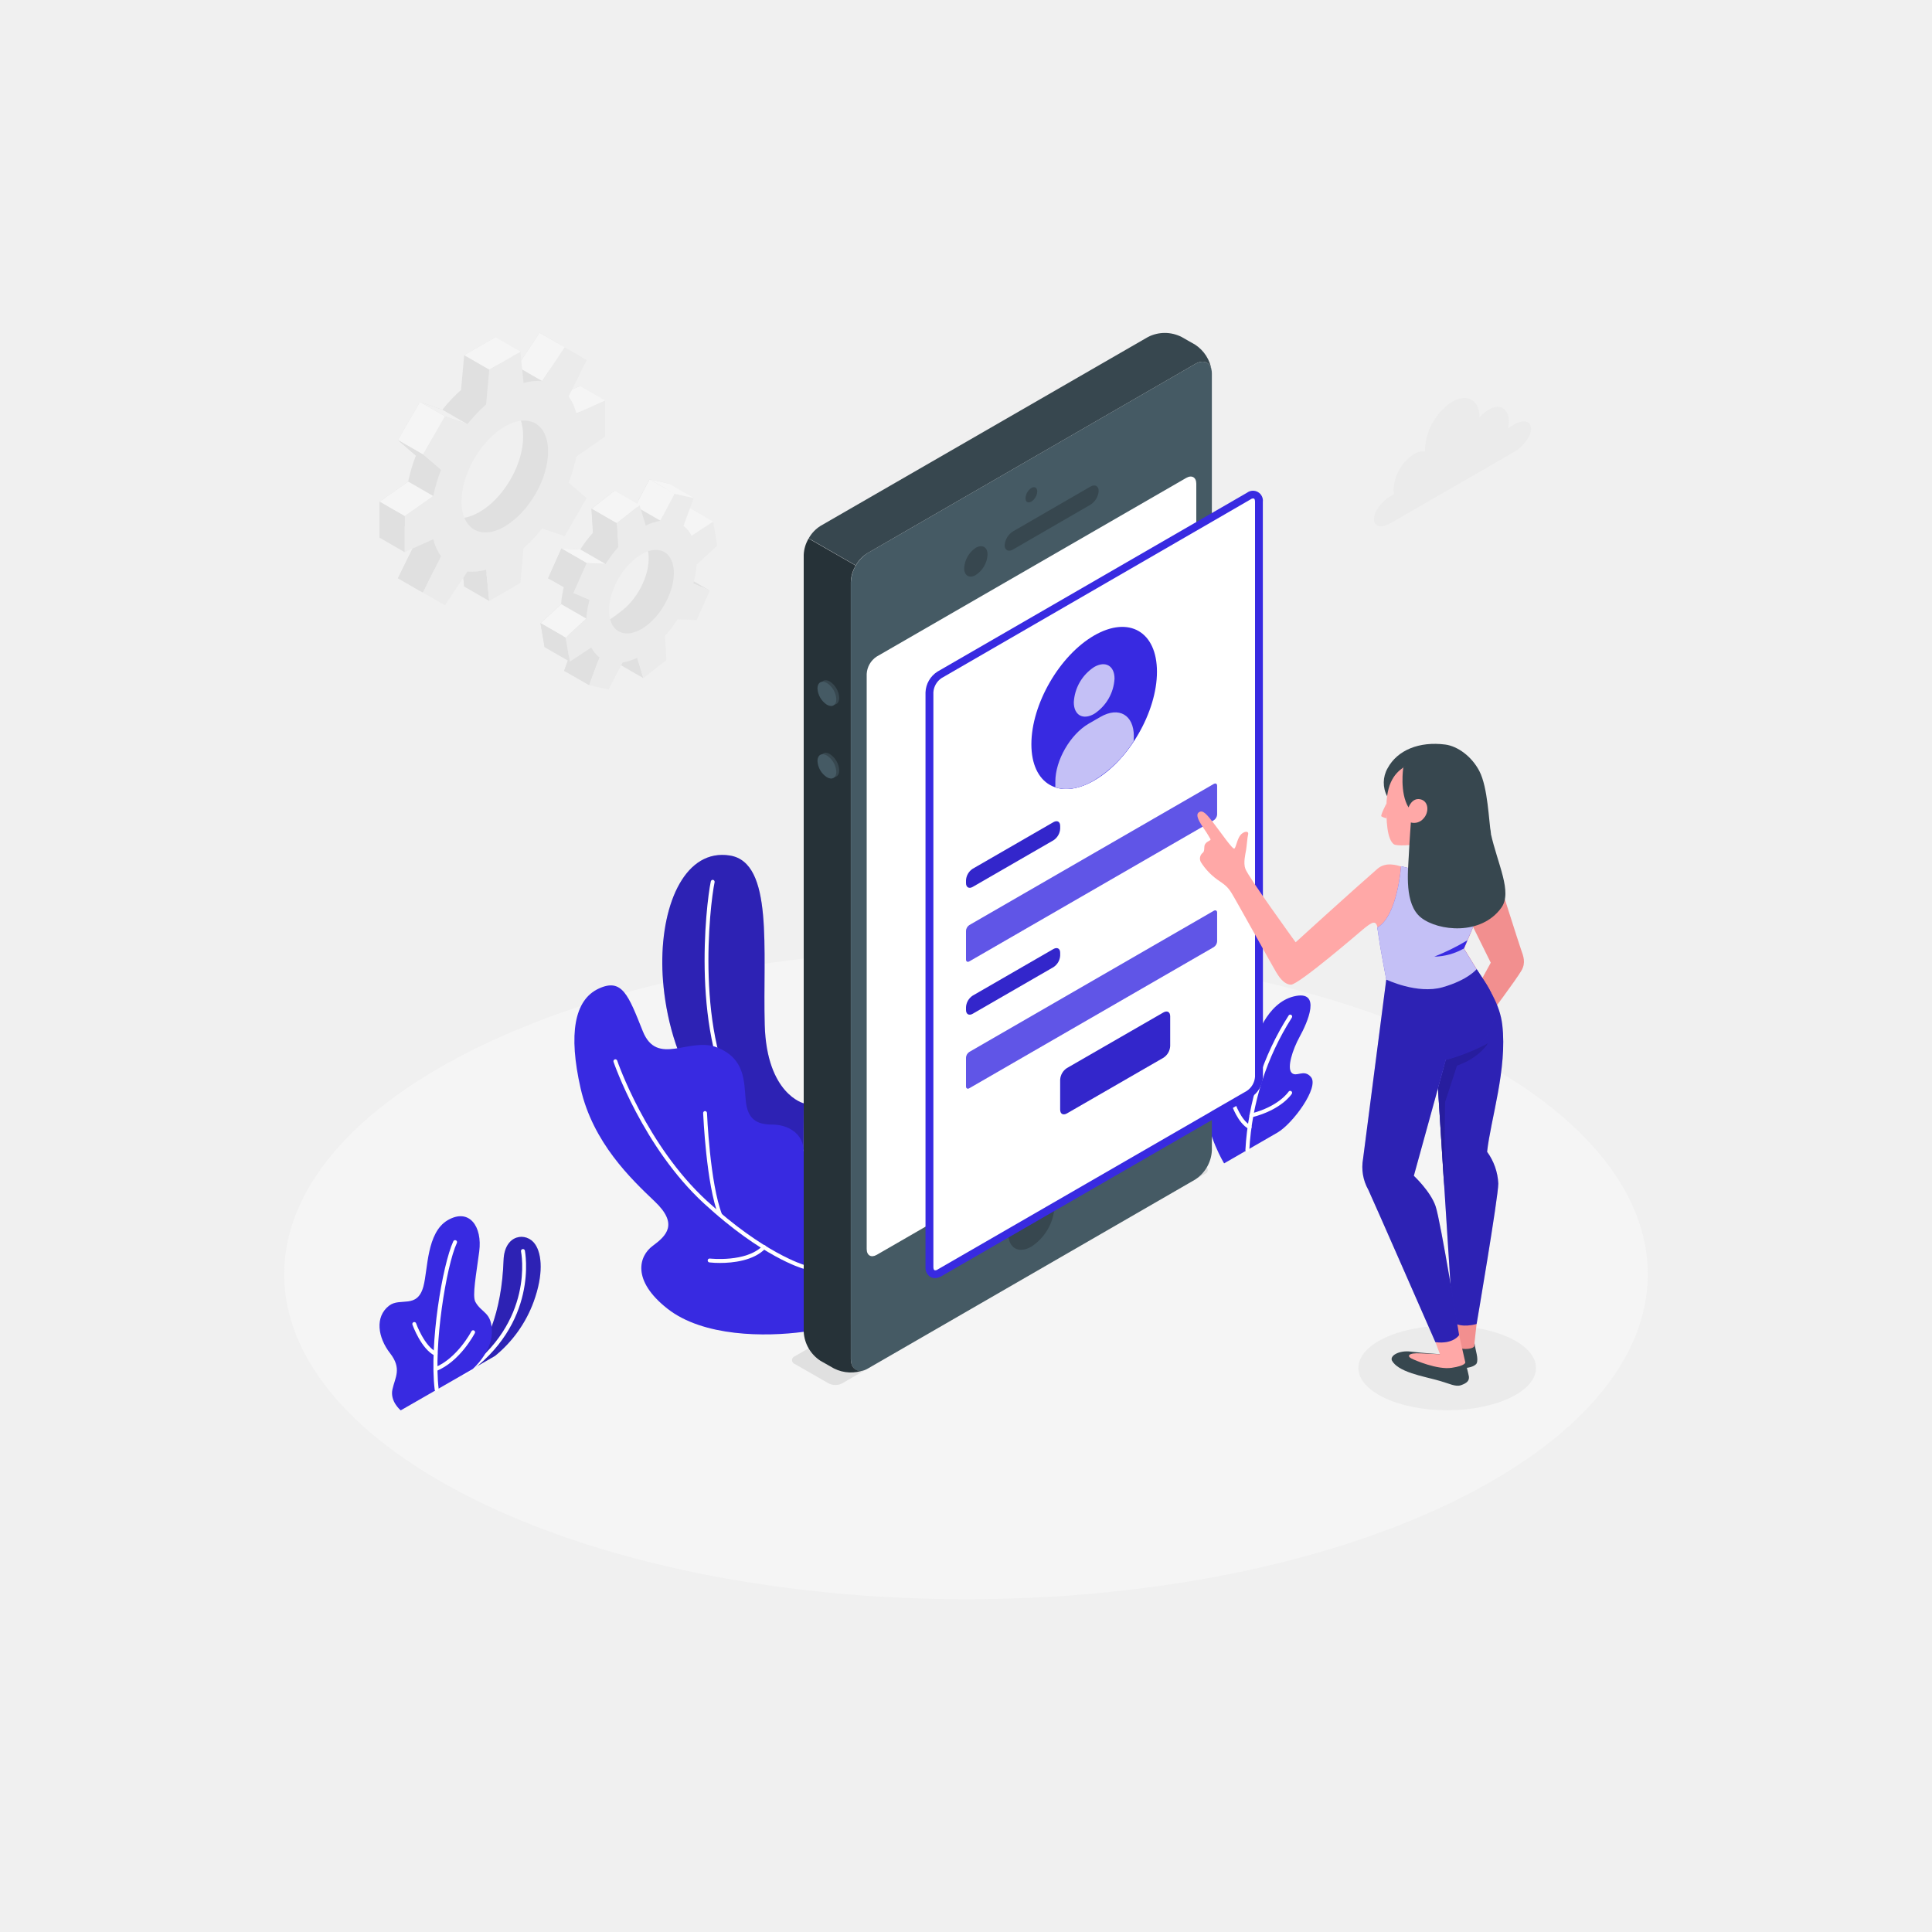
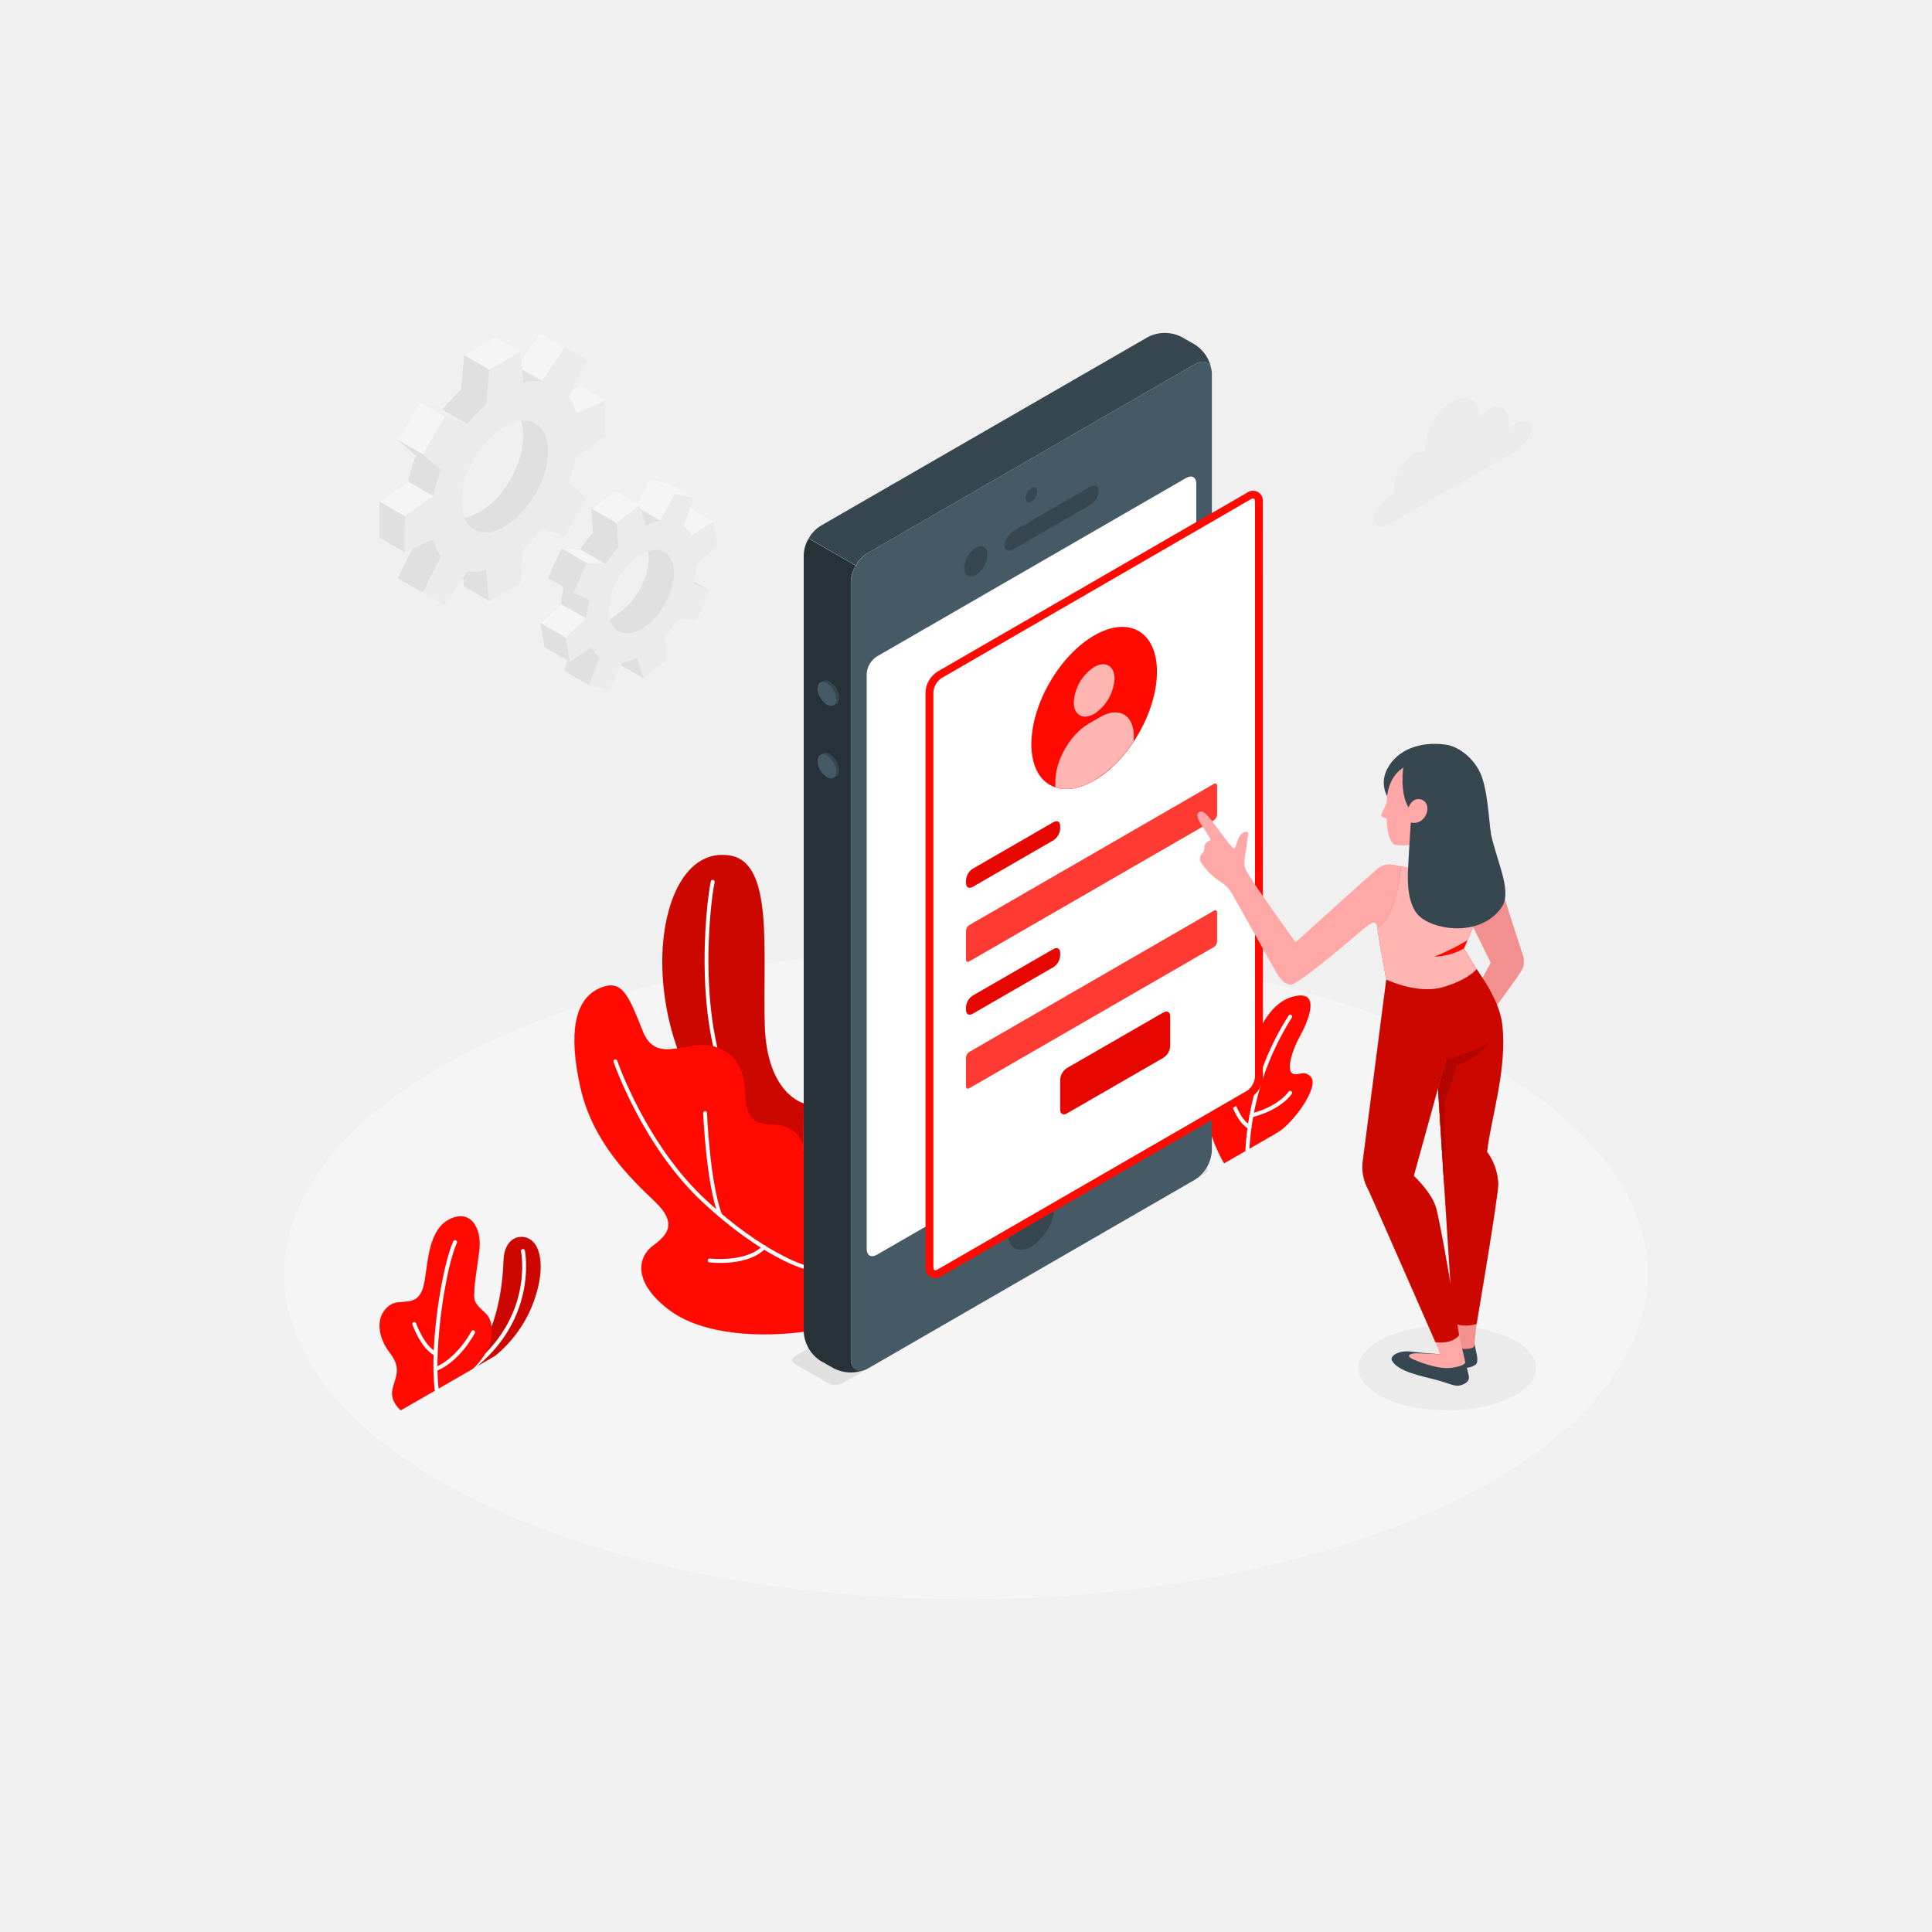
<svg xmlns="http://www.w3.org/2000/svg" viewBox="0 0 500 500">
-   <g id="freepik--Floor--inject-3">
+   <g id="freepik--Floor--inject-7">
    <path d="M125.23,389.24c68.91,32.84,180.63,32.85,249.54,0s68.9-86.09,0-118.93-180.63-32.84-249.54,0S56.33,356.4,125.23,389.24Z" style="fill:#f5f5f5" />
  </g>
-   <g id="freepik--Shadow--inject-3">
+   <g id="freepik--Shadow--inject-7">
    <ellipse cx="374.53" cy="354.02" rx="22.98" ry="10.95" style="fill:#ebebeb" />
  </g>
-   <g id="freepik--Plants--inject-3">
-     <path d="M120,355.59l8.13-4.69a32.54,32.54,0,0,0,10-14.07c2.51-6.92,2.16-12.18.36-14.82-2.21-3.25-7.94-2.68-8.17,4.16C129.84,339.65,125.91,349,120,355.59Z" style="fill:#382AE1" />
+   <g id="freepik--Plants--inject-7">
+     <path d="M120,355.59l8.13-4.69a32.54,32.54,0,0,0,10-14.07c2.51-6.92,2.16-12.18.36-14.82-2.21-3.25-7.94-2.68-8.17,4.16C129.84,339.65,125.91,349,120,355.59Z" style="fill:#FF0900" />
    <path d="M120,355.59l8.13-4.69a32.54,32.54,0,0,0,10-14.07c2.51-6.92,2.16-12.18.36-14.82-2.21-3.25-7.94-2.68-8.17,4.16C129.84,339.65,125.91,349,120,355.59Z" style="opacity:0.2" />
    <path d="M120,356.09a.5.5,0,0,1-.28-.91c18.8-13,15.16-31.13,15.12-31.31a.5.5,0,1,1,1-.21c0,.19,3.84,18.94-15.52,32.34A.52.52,0,0,1,120,356.09Z" style="fill:#fff" />
-     <path d="M103.71,365s-2.83-2.3-2.15-5.42,2.51-5.36-.62-9.38-4-9.38-.26-12.28c2.85-2.25,7.3.93,8.9-5,1.18-4.34.78-13.95,6.31-17.15s9,1.62,8.13,8.14c-.76,5.83-1.84,11.44-1,13,1.62,3,4.39,2.59,4.26,8.07-.11,5.1-4.94,9.32-4.94,9.32Z" style="fill:#382AE1" />
+     <path d="M103.71,365s-2.83-2.3-2.15-5.42,2.51-5.36-.62-9.38-4-9.38-.26-12.28c2.85-2.25,7.3.93,8.9-5,1.18-4.34.78-13.95,6.31-17.15s9,1.62,8.13,8.14c-.76,5.83-1.84,11.44-1,13,1.62,3,4.39,2.59,4.26,8.07-.11,5.1-4.94,9.32-4.94,9.32Z" style="fill:#FF0900" />
    <path d="M113,360.11a.51.51,0,0,1-.5-.44c-1.43-11.85,2-32.31,4.8-38.39A.5.5,0,0,1,118,321a.49.49,0,0,1,.24.66c-2.77,6-6.08,26.52-4.71,37.85a.5.5,0,0,1-.44.55Z" style="fill:#fff" />
    <path d="M112.73,350.88a.42.42,0,0,1-.22-.05c-3.47-1.69-5.67-7.72-5.76-8a.5.5,0,1,1,.94-.34c0,.06,2.15,5.9,5.26,7.41a.5.5,0,0,1-.22.95Z" style="fill:#fff" />
    <path d="M112.67,354.88a.49.49,0,0,1-.46-.32.5.5,0,0,1,.27-.65c5.84-2.34,9.48-9.29,9.52-9.37a.5.5,0,0,1,.89.46c-.16.3-3.85,7.36-10,9.84A.43.43,0,0,1,112.67,354.88Z" style="fill:#fff" />
-     <path d="M316.8,301.08S312.43,294,312,286.31s1.26-10.89,3.58-11.81,2.5,1.91,3.69,3.58,3.62.72,4.52-4.49,4.18-14,11-15.71c7.5-1.86,3.48,6.94,1.59,10.37s-3.35,8.11-2.11,9.38,3.17-1.08,5,1.1c2.23,2.63-4.7,12.1-8.68,14.39Z" style="fill:#382AE1" />
+     <path d="M316.8,301.08S312.43,294,312,286.31s1.26-10.89,3.58-11.81,2.5,1.91,3.69,3.58,3.62.72,4.52-4.49,4.18-14,11-15.71c7.5-1.86,3.48,6.94,1.59,10.37s-3.35,8.11-2.11,9.38,3.17-1.08,5,1.1c2.23,2.63-4.7,12.1-8.68,14.39Z" style="fill:#FF0900" />
    <path d="M322.79,298.11h0a.5.5,0,0,1-.48-.52,72,72,0,0,1,11.2-34.8.49.49,0,0,1,.7-.11.5.5,0,0,1,.11.69,71.08,71.08,0,0,0-11,34.27A.5.5,0,0,1,322.79,298.11Z" style="fill:#fff" />
    <path d="M323.36,292.2a.53.53,0,0,1-.24-.06c-2.8-1.55-4.35-6.15-4.41-6.34a.5.5,0,0,1,.31-.64.5.5,0,0,1,.63.32s1.5,4.43,4,5.78a.51.51,0,0,1,.19.68A.49.49,0,0,1,323.36,292.2Z" style="fill:#fff" />
    <path d="M323.85,289.17a.5.5,0,0,1-.48-.38.49.49,0,0,1,.36-.6c7.22-1.83,9.72-5.61,9.74-5.65a.5.5,0,0,1,.85.54c-.11.17-2.71,4.14-10.34,6.08Z" style="fill:#fff" />
-     <path d="M208,285.54s-9.59-2.34-10.09-20.3c-.53-19.38,2.35-42-9-43.83s-17.65,12-17.51,28.15c.13,14.14,5.83,44.84,36.56,50.86Z" style="fill:#382AE1" />
+     <path d="M208,285.54s-9.59-2.34-10.09-20.3c-.53-19.38,2.35-42-9-43.83s-17.65,12-17.51,28.15c.13,14.14,5.83,44.84,36.56,50.86Z" style="fill:#FF0900" />
    <path d="M208,285.54s-9.59-2.34-10.09-20.3c-.53-19.38,2.35-42-9-43.83s-17.65,12-17.51,28.15c.13,14.14,5.83,44.84,36.56,50.86Z" style="opacity:0.2" />
    <path d="M208,298.58h-.09c-6.91-1.26-12.54-5.07-16.73-11.31-12.42-18.53-8.51-53.13-7.22-59.17a.51.51,0,0,1,.59-.39.52.52,0,0,1,.39.6c-1.27,6-5.16,40.16,7.07,58.4a24.12,24.12,0,0,0,16.08,10.88.5.5,0,0,1,.4.59A.49.49,0,0,1,208,298.58Z" style="fill:#fff" />
-     <path d="M208,344.67c-9.91,1.34-26,1.32-35.29-6s-7.35-13.62-3.78-16.25,6.67-5.63.53-11.47-16-15.22-19.2-29.29-1.62-22.87,4.66-25.8c6.09-2.84,7.7,1.68,11.43,11s12.12,1.33,19.3,4.24,6.89,8.67,7.34,13.62,2.82,6.32,6.89,6.32,8.12,2.34,8.12,7Z" style="fill:#382AE1" />
+     <path d="M208,344.67c-9.91,1.34-26,1.32-35.29-6s-7.35-13.62-3.78-16.25,6.67-5.63.53-11.47-16-15.22-19.2-29.29-1.62-22.87,4.66-25.8c6.09-2.84,7.7,1.68,11.43,11s12.12,1.33,19.3,4.24,6.89,8.67,7.34,13.62,2.82,6.32,6.89,6.32,8.12,2.34,8.12,7Z" style="fill:#FF0900" />
    <path d="M208,328.33a.3.3,0,0,1-.13,0c-.43-.12-10.68-3.1-25.61-16.81-15.9-14.6-23.4-36.5-23.48-36.72a.51.51,0,0,1,.32-.63.5.5,0,0,1,.63.31c.07.22,7.5,21.88,23.21,36.3,14.72,13.53,25.09,16.56,25.2,16.59a.5.5,0,0,1,.34.62A.49.49,0,0,1,208,328.33Z" style="fill:#fff" />
    <path d="M186.43,315a.48.48,0,0,1-.46-.32c-3.21-8.24-3.94-25.87-4-26.62a.51.51,0,0,1,.48-.52.53.53,0,0,1,.52.48c0,.18.75,18.21,3.9,26.3a.5.5,0,0,1-.29.65A.52.52,0,0,1,186.43,315Z" style="fill:#fff" />
    <path d="M186.35,326.85a23.62,23.62,0,0,1-2.76-.14.5.5,0,1,1,.12-1c.09,0,9.4,1.06,13.67-3.29a.5.5,0,1,1,.71.7C195,326.31,189.61,326.85,186.35,326.85Z" style="fill:#fff" />
  </g>
-   <g id="freepik--Gear--inject-3">
+   <g id="freepik--Gear--inject-7">
    <path d="M179.15,137.49l-1.08-6.23-5.56,3.66a7.71,7.71,0,0,0-2.11-2.57l2.66-7.2-5-1.11-3.66,7a13.63,13.63,0,0,0-3.81,1.24L159,127l-5.94,4.67.39,6.2a33.37,33.37,0,0,0-3.28,4.34l-4.9-.25-3.44,7.71,4.21,1.8a24.68,24.68,0,0,0-.83,4.88l-5.35,4.92,1.07,6.24,5.57-3.66a7.56,7.56,0,0,0,2.11,2.56L146,173.62l5,1.1,5.24-5.1c1.21-.19.91-2.47,2.23-3.12l1.59,5.26,5.93-4.66-.15-2.44c1.2-1.34,5.74-4.29,6.72-5.83l1.23-2,3.44-7.71-1.6-2.9-1.78-3.78ZM161,158c-4.56,3.58-6,4.37-6.77-.42s1.84-12.07,6.4-15.66,6.3-3.84,7.12.94S165.57,154.46,161,158Z" style="fill:#e0e0e0" />
    <polygon points="168.1 124.04 174.59 127.78 170.93 134.76 164.44 131.02 168.1 124.04" style="fill:#f5f5f5" />
    <polygon points="184.56 135 179 138.66 172.51 134.92 178.07 131.26 184.56 135" style="fill:#f5f5f5" />
    <polygon points="183.67 152.83 179.46 151.04 172.97 147.3 177.18 149.09 183.67 152.83" style="fill:#e0e0e0" />
    <polygon points="145.99 173.62 152.48 177.35 155.14 170.15 148.65 166.41 145.99 173.62" style="fill:#e0e0e0" />
    <polygon points="166.49 175.5 160.01 171.76 158.42 166.5 164.91 170.24 166.49 175.5" style="fill:#e0e0e0" />
    <path d="M185.63,141.23,184.56,135,179,138.66a7.74,7.74,0,0,0-2.12-2.57l2.66-7.2-4.95-1.11-3.67,7a13.63,13.63,0,0,0-3.81,1.24l-1.58-5.26-5.94,4.67.39,6.2A33.37,33.37,0,0,0,156.7,146l-4.91-.25-3.44,7.71,4.21,1.8a25.4,25.4,0,0,0-.83,4.89L146.39,165l1.07,6.24,5.56-3.66a7.7,7.7,0,0,0,2.12,2.56l-2.66,7.2,5,1.11,3.66-7a13.31,13.31,0,0,0,3.82-1.25l1.58,5.26,5.94-4.66-.39-6.2a33.37,33.37,0,0,0,3.28-4.34l4.91.24,3.44-7.71L179.45,151a24.81,24.81,0,0,0,.84-4.89ZM167.5,161.78c-4.55,3.58-8.91,2.61-9.74-2.17s2.2-11.57,6.76-15.15,8.91-2.6,9.74,2.18S172.06,158.2,167.5,161.78Z" style="fill:#ebebeb" />
    <polygon points="165.53 130.74 159.04 127 153.1 131.67 159.59 135.41 165.53 130.74" style="fill:#f5f5f5" />
    <polygon points="153.1 131.67 153.49 137.87 159.98 141.61 159.59 135.41 153.1 131.67" style="fill:#e0e0e0" />
    <polygon points="156.7 145.95 150.21 142.21 145.31 141.97 151.79 145.71 156.7 145.95" style="fill:#f5f5f5" />
    <polygon points="145.31 141.97 141.87 149.67 148.35 153.41 151.79 145.71 145.31 141.97" style="fill:#e0e0e0" />
    <polygon points="151.73 160.09 145.25 156.35 139.9 161.27 146.38 165.01 151.73 160.09" style="fill:#f5f5f5" />
    <polygon points="147.46 171.25 140.97 167.51 139.9 161.27 146.38 165.01 147.46 171.25" style="fill:#e0e0e0" />
    <polygon points="174.59 127.78 168.1 124.04 173.06 125.15 179.54 128.89 174.59 127.78" style="fill:#f5f5f5" />
    <path d="M150.09,109.21V99.9l-7.41,3.34a13.36,13.36,0,0,0-2-4.41l4.67-9.41-5.7-3.29-5.82,8.75a13.21,13.21,0,0,0-4.82.47l-.82-8.09-8.06,4.66-.81,9a39.68,39.68,0,0,0-4.82,5.1l-5.82-2-5.7,9.88,4.66,4a40.21,40.21,0,0,0-2,6.72l-7.41,5.21v9.32l7.41-3.34a13.36,13.36,0,0,0,2,4.41L103,149.64l5.7,3.29,5.82-8.75a13.23,13.23,0,0,0,4.82-.47l.81,8.09,8.06-4.66.82-9a15.2,15.2,0,0,0,6.46-4.54l4.18,1.47,5.7-9.87-3.5-3a20.81,20.81,0,0,0,.83-7.73Zm-25.93,23.26c-6.18,3.57-10,1-10-6.11s5.11-15.9,11.3-19.47,9.93-1,9.93,6.17S130.35,128.89,124.16,132.47Z" style="fill:#e0e0e0" />
    <polygon points="146.13 89.86 139.65 86.13 133.83 94.88 140.31 98.62 146.13 89.86" style="fill:#f5f5f5" />
    <polygon points="156.58 103.64 150.09 99.9 142.68 103.24 149.17 106.98 156.58 103.64" style="fill:#f5f5f5" />
    <polygon points="126.61 155.54 120.13 151.8 119.32 143.71 125.8 147.45 126.61 155.54" style="fill:#e0e0e0" />
    <polygon points="102.97 149.64 109.46 153.38 114.13 143.97 107.64 140.23 102.97 149.64" style="fill:#e0e0e0" />
    <path d="M156.58,113v-9.31L149.17,107a13.17,13.17,0,0,0-2-4.41l4.67-9.41-5.7-3.3-5.82,8.76a13,13,0,0,0-4.82.47L134.68,91l-8.06,4.66-.82,9a40.38,40.38,0,0,0-4.82,5.1l-5.82-2-5.7,9.88,4.67,4a39.29,39.29,0,0,0-2,6.72l-7.41,5.21v9.32l7.41-3.34a13.16,13.16,0,0,0,2,4.41l-4.67,9.41,5.7,3.29,5.82-8.75a13.21,13.21,0,0,0,4.82-.47l.82,8.09,8.06-4.66.81-9a39.68,39.68,0,0,0,4.82-5.1l5.82,2,5.7-9.87-4.67-4a39.34,39.34,0,0,0,2-6.72Zm-25.93,23.26c-6.19,3.57-11.21.67-11.21-6.47s5-15.83,11.21-19.41,11.2-.67,11.2,6.47S136.83,132.63,130.65,136.21Z" style="fill:#ebebeb" />
    <polygon points="114.5 106.04 120.98 109.78 115.16 107.75 108.68 104 114.5 106.04" style="fill:#f0f0f0" />
    <rect x="103.37" y="107.07" width="11.41" height="7.49" transform="translate(-41.42 149.93) rotate(-60.02)" style="fill:#f5f5f5" />
    <polygon points="102.97 113.88 109.46 117.62 114.13 121.64 107.64 117.91 102.97 113.88" style="fill:#e0e0e0" />
    <polygon points="105.64 124.63 112.13 128.37 104.72 133.58 98.23 129.84 105.64 124.63" style="fill:#f5f5f5" />
    <polygon points="98.23 129.84 104.72 133.58 104.72 142.9 98.23 139.16 98.23 129.84" style="fill:#e0e0e0" />
    <polygon points="134.68 91 128.19 87.26 120.13 91.92 126.61 95.66 134.68 91" style="fill:#f5f5f5" />
  </g>
-   <g id="freepik--Device--inject-3">
+   <g id="freepik--Device--inject-7">
    <path d="M217.88,358.05l94-54.28a1.06,1.06,0,0,0,0-2l-8.69-5a3.86,3.86,0,0,0-3.47,0L205.69,351a1.06,1.06,0,0,0,0,2l8.72,5A3.86,3.86,0,0,0,217.88,358.05Z" style="fill:#e0e0e0" />
    <path d="M309.3,94.2l-84.76,48.94a9.58,9.58,0,0,0-4.33,7.5V351.71c0,2.76,1.94,3.88,4.33,2.5l84.76-48.94a9.55,9.55,0,0,0,4.33-7.5V96.7C313.63,93.94,311.7,92.82,309.3,94.2Z" style="fill:#455a64" />
    <path d="M224.54,143.14,309.3,94.2c2.14-1.24,3.91-.47,4.27,1.68a9.68,9.68,0,0,0-4.27-6.68l-3.52-2a9.57,9.57,0,0,0-8.66,0L212.35,136.1a8.91,8.91,0,0,0-3.06,3.23l12.19,7A8.75,8.75,0,0,1,224.54,143.14Z" style="fill:#37474f" />
    <path d="M208,344.67a9.58,9.58,0,0,0,4.33,7.5l3.53,2a9.7,9.7,0,0,0,7.92.34c-2,.78-3.59-.37-3.59-2.84V150.64a8.8,8.8,0,0,1,1.27-4.27l-12.19-7A8.91,8.91,0,0,0,208,143.6Z" style="fill:#263238" />
    <path d="M226.87,169.93,307,123.68c1.44-.82,2.6-.15,2.6,1.5V274a5.73,5.73,0,0,1-2.6,4.5l-80.1,46.25c-1.44.83-2.6.16-2.6-1.5V174.43A5.74,5.74,0,0,1,226.87,169.93Z" style="fill:#fff" />
    <path d="M266.92,126.29a3.38,3.38,0,0,0-1.52,2.64c0,1,.68,1.37,1.52.88a3.35,3.35,0,0,0,1.52-2.64C268.44,126.2,267.76,125.81,266.92,126.29Z" style="fill:#37474f" />
    <path d="M266.92,308.74a13.3,13.3,0,0,0-6,10.42c0,3.83,2.69,5.39,6,3.47a13.31,13.31,0,0,0,6-10.42C272.94,308.38,270.24,306.82,266.92,308.74Z" style="fill:#37474f" />
    <path d="M252.53,141.77a6.73,6.73,0,0,0-3,5.28c0,1.94,1.36,2.73,3,1.76a6.73,6.73,0,0,0,3.05-5.28C255.58,141.59,254.22,140.8,252.53,141.77Z" style="fill:#37474f" />
    <path d="M260,141.11c0,1.3,1,1.79,2.17,1.1l20-11.57a4.64,4.64,0,0,0,2.17-3.6c0-1.29-1-1.78-2.17-1.09l-20,11.57A4.64,4.64,0,0,0,260,141.11Z" style="fill:#37474f" />
    <path d="M214.76,176.37a5.39,5.39,0,0,1,2.44,4.22c0,1.56-1.09,2.19-2.44,1.41a5.4,5.4,0,0,1-2.43-4.22C212.33,176.23,213.42,175.6,214.76,176.37Z" style="fill:#37474f" />
    <path d="M214.76,195.15a5.39,5.39,0,0,1,2.44,4.22c0,1.55-1.09,2.18-2.44,1.41a5.4,5.4,0,0,1-2.43-4.22C212.33,195,213.42,194.37,214.76,195.15Z" style="fill:#37474f" />
    <path d="M214,176.75a5.39,5.39,0,0,1,2.44,4.22c0,1.55-1.09,2.18-2.44,1.41a5.39,5.39,0,0,1-2.44-4.22C211.57,176.6,212.66,176,214,176.75Z" style="fill:#455a64" />
    <path d="M214,195.52a5.39,5.39,0,0,1,2.44,4.23c0,1.55-1.09,2.18-2.44,1.4a5.36,5.36,0,0,1-2.44-4.22C211.57,195.38,212.66,194.75,214,195.52Z" style="fill:#455a64" />
    <path d="M325.82,129.89c0-1.66-1.16-2.33-2.6-1.5l-9.59,5.53-70.51,40.72a5.73,5.73,0,0,0-2.6,4.5V327.92c0,1.66,1.16,2.33,2.6,1.5l70.54-40.73,9.56-5.52a5.73,5.73,0,0,0,2.6-4.5Z" style="fill:#fff" />
-     <path d="M326.82,129.89a2.57,2.57,0,0,0-4.1-2.37l-9.15,5.29h0l-70.95,41a6.66,6.66,0,0,0-3.1,5.37V327.92a2.77,2.77,0,0,0,1.26,2.55,2.29,2.29,0,0,0,1.18.31,3.42,3.42,0,0,0,1.66-.49l71-41h0l9.13-5.27a6.75,6.75,0,0,0,3.1-5.37ZM313.59,287.58l0,0-.82.48h0l-70.11,40.48a1,1,0,0,1-.84.18c-.13-.08-.26-.36-.26-.82V179.14a4.81,4.81,0,0,1,2.1-3.64L313.7,135h0l10-5.79a1,1,0,0,1,.84-.18c.13.08.26.36.26.82V278.67a4.81,4.81,0,0,1-2.1,3.64l-9.13,5.27Z" style="fill:#382AE1" />
-     <path d="M283.17,164.46c9-5.18,16.25-1,16.25,9.39s-7.28,23-16.25,28.14-16.25,1-16.25-9.38S274.2,169.65,283.17,164.46Z" style="fill:#382AE1" />
-     <path d="M283.17,172.62c2.91-1.68,5.27-.32,5.27,3a11.65,11.65,0,0,1-5.27,9.13c-2.91,1.68-5.27.32-5.27-3A11.65,11.65,0,0,1,283.17,172.62Z" style="fill:#382AE1" />
-     <path d="M293.44,190.54c0-5.52-3.87-7.76-8.66-5l-3,1.73c-4.78,2.76-8.66,9.48-8.66,15v1.49c2.77.91,6.25.42,10-1.77a32,32,0,0,0,10.27-10.17Z" style="fill:#382AE1" />
+     <path d="M326.82,129.89a2.57,2.57,0,0,0-4.1-2.37l-9.15,5.29h0l-70.95,41a6.66,6.66,0,0,0-3.1,5.37V327.92a2.77,2.77,0,0,0,1.26,2.55,2.29,2.29,0,0,0,1.18.31,3.42,3.42,0,0,0,1.66-.49l71-41h0l9.13-5.27a6.75,6.75,0,0,0,3.1-5.37ZM313.59,287.58l0,0-.82.48h0l-70.11,40.48a1,1,0,0,1-.84.18c-.13-.08-.26-.36-.26-.82V179.14a4.81,4.81,0,0,1,2.1-3.64L313.7,135h0l10-5.79a1,1,0,0,1,.84-.18c.13.08.26.36.26.82V278.67a4.81,4.81,0,0,1-2.1,3.64l-9.13,5.27Z" style="fill:#FF0900" />
+     <path d="M283.17,164.46c9-5.18,16.25-1,16.25,9.39s-7.28,23-16.25,28.14-16.25,1-16.25-9.38S274.2,169.65,283.17,164.46Z" style="fill:#FF0900" />
+     <path d="M283.17,172.62c2.91-1.68,5.27-.32,5.27,3a11.65,11.65,0,0,1-5.27,9.13c-2.91,1.68-5.27.32-5.27-3A11.65,11.65,0,0,1,283.17,172.62Z" style="fill:#FF0900" />
+     <path d="M293.44,190.54c0-5.52-3.87-7.76-8.66-5l-3,1.73c-4.78,2.76-8.66,9.48-8.66,15v1.49c2.77.91,6.25.42,10-1.77a32,32,0,0,0,10.27-10.17Z" style="fill:#FF0900" />
    <path d="M283.17,172.62c2.91-1.68,5.27-.32,5.27,3a11.65,11.65,0,0,1-5.27,9.13c-2.91,1.68-5.27.32-5.27-3A11.65,11.65,0,0,1,283.17,172.62Z" style="fill:#fff;opacity:0.7" />
    <path d="M293.44,190.54c0-5.52-3.87-7.76-8.66-5l-3,1.73c-4.78,2.76-8.66,9.48-8.66,15v1.49c2.77.91,6.25.42,10-1.77a32,32,0,0,0,10.27-10.17Z" style="fill:#fff;opacity:0.7" />
-     <path d="M251.73,224.84l20.91-12.07c1-.55,1.73-.11,1.73,1v.69a3.82,3.82,0,0,1-1.73,3l-20.91,12.07c-.95.55-1.73.1-1.73-1v-.69A3.83,3.83,0,0,1,251.73,224.84Z" style="fill:#382AE1" />
+     <path d="M251.73,224.84l20.91-12.07c1-.55,1.73-.11,1.73,1v.69a3.82,3.82,0,0,1-1.73,3l-20.91,12.07c-.95.55-1.73.1-1.73-1v-.69A3.83,3.83,0,0,1,251.73,224.84Z" style="fill:#FF0900" />
    <path d="M251.73,224.84l20.91-12.07c1-.55,1.73-.11,1.73,1v.69a3.82,3.82,0,0,1-1.73,3l-20.91,12.07c-.95.55-1.73.1-1.73-1v-.69A3.83,3.83,0,0,1,251.73,224.84Z" style="opacity:0.1" />
-     <path d="M250.87,239.41l63.26-36.52c.47-.28.86-.06.86.5v7.38a1.94,1.94,0,0,1-.86,1.5l-63.26,36.52c-.48.28-.87.05-.87-.5v-7.38A1.92,1.92,0,0,1,250.87,239.41Z" style="fill:#382AE1" />
+     <path d="M250.87,239.41l63.26-36.52c.47-.28.86-.06.86.5v7.38a1.94,1.94,0,0,1-.86,1.5l-63.26,36.52c-.48.28-.87.05-.87-.5v-7.38A1.92,1.92,0,0,1,250.87,239.41Z" style="fill:#FF0900" />
    <path d="M250.87,239.41l63.26-36.52c.47-.28.86-.06.86.5v7.38a1.94,1.94,0,0,1-.86,1.5l-63.26,36.52c-.48.28-.87.05-.87-.5v-7.38A1.92,1.92,0,0,1,250.87,239.41Z" style="fill:#fff;opacity:0.2" />
-     <path d="M251.73,257.67l20.91-12.07c1-.55,1.73-.1,1.73,1v.69a3.81,3.81,0,0,1-1.73,3l-20.91,12.07c-.95.56-1.73.11-1.73-1v-.69A3.85,3.85,0,0,1,251.73,257.67Z" style="fill:#382AE1" />
+     <path d="M251.73,257.67l20.91-12.07c1-.55,1.73-.1,1.73,1v.69a3.81,3.81,0,0,1-1.73,3l-20.91,12.07c-.95.56-1.73.11-1.73-1v-.69A3.85,3.85,0,0,1,251.73,257.67Z" style="fill:#FF0900" />
    <path d="M251.73,257.67l20.91-12.07c1-.55,1.73-.1,1.73,1v.69a3.81,3.81,0,0,1-1.73,3l-20.91,12.07c-.95.56-1.73.11-1.73-1v-.69A3.85,3.85,0,0,1,251.73,257.67Z" style="opacity:0.1" />
-     <path d="M250.87,272.24l63.26-36.52c.47-.28.86-.05.86.5v7.38a1.94,1.94,0,0,1-.86,1.5l-63.26,36.52c-.48.28-.87.06-.87-.5v-7.38A1.92,1.92,0,0,1,250.87,272.24Z" style="fill:#382AE1" />
+     <path d="M250.87,272.24l63.26-36.52c.47-.28.86-.05.86.5v7.38a1.94,1.94,0,0,1-.86,1.5l-63.26,36.52c-.48.28-.87.06-.87-.5v-7.38A1.92,1.92,0,0,1,250.87,272.24Z" style="fill:#FF0900" />
    <path d="M250.87,272.24l63.26-36.52c.47-.28.86-.05.86.5v7.38a1.94,1.94,0,0,1-.86,1.5l-63.26,36.52c-.48.28-.87.06-.87-.5v-7.38A1.92,1.92,0,0,1,250.87,272.24Z" style="fill:#fff;opacity:0.2" />
-     <path d="M276.1,276.43l25-14.41c1-.56,1.74-.11,1.74,1v7.72a3.82,3.82,0,0,1-1.74,3l-25,14.42c-1,.55-1.73.1-1.73-1v-7.73A3.86,3.86,0,0,1,276.1,276.43Z" style="fill:#382AE1" />
+     <path d="M276.1,276.43l25-14.41c1-.56,1.74-.11,1.74,1v7.72a3.82,3.82,0,0,1-1.74,3l-25,14.42c-1,.55-1.73.1-1.73-1v-7.73A3.86,3.86,0,0,1,276.1,276.43Z" style="fill:#FF0900" />
    <path d="M276.1,276.43l25-14.41c1-.56,1.74-.11,1.74,1v7.72a3.82,3.82,0,0,1-1.74,3l-25,14.42c-1,.55-1.73.1-1.73-1v-7.73A3.86,3.86,0,0,1,276.1,276.43Z" style="opacity:0.1" />
  </g>
-   <g id="freepik--Character--inject-3">
+   <g id="freepik--Character--inject-7">
    <path d="M335.3,243.85s-12.28-16.94-13-19c-.57-1.52,0-3.78.18-4.83s.34-3.39.52-4c.3-1.14-1.17-.91-2,.13s-1.11,3.12-1.54,3.46-3.7-4.43-5.41-6.63-2.78-3.54-3.83-2.72c-.75.59-.19,1.87,1.05,3.75a33.77,33.77,0,0,1,2,3.15c.19.41-.83.44-1.38,1.29-.43.66,0,1.73-.6,2.24a1.89,1.89,0,0,0-.48,2.47,16.34,16.34,0,0,0,4.23,4.48c1.84,1.27,2.58,1.72,3.67,3.45s10.87,19.4,11.53,20.46,1.93,3.22,3.86,3.28,17.73-13.54,18.54-14.22c2.6-2.17,3.43-2.48,3.87-.53a19.25,19.25,0,0,1,.34,2.1c.31,2.48,2,11.34,2,11.34s8,3.87,14.57,2,8.79-4.66,8.79-4.66l-3.29-5.36c.89-2.21,5-11.17,6.33-17.44l-20.6-3.33c-.42-.09-1.1-.26-2-.49-1.13-.3-4-1.29-6.17.61-7.08,6.17-21.16,19-21.16,19" style="fill:#ffa8a7" />
    <path d="M376.14,347.79l-3.69,5.13a12.26,12.26,0,0,0,5.36,1.15c3.31.12,4.22-1,4.34-1.22.56-1.2-.31-3.36-.55-5.22Z" style="fill:#37474f" />
    <path d="M372.66,350.46s-4.48-.29-7.57-.67-5.54,1.12-4.82,2.39,2.43,2.33,5.09,3.22c2.27.77,5,1.32,7.36,2s4,1.57,5.37,1.09c1.53-.53,2.19-1.14,2.06-2.26a48.54,48.54,0,0,0-1.24-4.72Z" style="fill:#37474f" />
    <path d="M382.15,342.64s-.56,4.66-.6,5.66-4.55,1.32-5.41-.51l-.14-5.7Z" style="fill:#f28f8f" />
    <path d="M377.61,345.5l1.61,7.08s.15.86-3.53,1.41-9.46-1.93-10.45-2.43-1.1-1.51,2.52-1.31,4.9.21,4.9.21l-1.18-3.13Z" style="fill:#ffa8a7" />
    <path d="M385.19,228l2.55-.71s5.33,16.87,5.92,18.5,1.26,3.35.11,5.36c-1.37,2.39-8.58,12-8.58,12l-4.58-4.48,5.2-9.52-4.6-9.3Z" style="fill:#f28f8f" />
    <path d="M359,206.09a7.52,7.52,0,0,1,.11-7.27c2.54-4.71,8.2-7,14.94-6.13,3.12.41,6.8,3,8.81,6.87,2.22,4.29,2.43,12.93,3,16.2Z" style="fill:#37474f" />
    <path d="M358.82,207.94s-1.6,3.05-1.32,3.33a4.19,4.19,0,0,0,1.34.5Z" style="fill:#ffa8a7" />
    <path d="M363.68,198.3c-1.74,1.13-4.74,3.21-4.87,10.06-.14,7,.86,9.31,1.9,10.12.7.55,4.81.27,6.57-.14s6.83-2.92,8.66-6.73c2.15-4.48,1.71-11-1.48-13A11.14,11.14,0,0,0,363.68,198.3Z" style="fill:#ffa8a7" />
-     <path d="M382.15,250.82c3.08,4.8,6,9,6.64,14.42,1.32,11.39-3,24.41-3.93,32.84a15.19,15.19,0,0,1,2.9,8.22c0,3.49-5.61,36.34-5.61,36.34s-4.08,1.24-6.15-.55l-3.85-60.43,2-7.36Z" style="fill:#382AE1" />
+     <path d="M382.15,250.82c3.08,4.8,6,9,6.64,14.42,1.32,11.39-3,24.41-3.93,32.84a15.19,15.19,0,0,1,2.9,8.22c0,3.49-5.61,36.34-5.61,36.34s-4.08,1.24-6.15-.55l-3.85-60.43,2-7.36Z" style="fill:#FF0900" />
    <path d="M382.15,250.82c3.08,4.8,6,9,6.64,14.42,1.32,11.39-3,24.41-3.93,32.84a15.19,15.19,0,0,1,2.9,8.22c0,3.49-5.61,36.34-5.61,36.34s-4.08,1.24-6.15-.55l-3.85-60.43,2-7.36Z" style="opacity:0.2" />
-     <path d="M372.15,281.66l2-7.36a49.13,49.13,0,0,0,11-4.37s-2.08,3.79-8.06,5.87L374,285.25l-.26,21.65Z" style="fill:#382AE1" />
+     <path d="M372.15,281.66l2-7.36a49.13,49.13,0,0,0,11-4.37s-2.08,3.79-8.06,5.87L374,285.25l-.26,21.65Z" style="fill:#FF0900" />
    <path d="M372.15,281.66l2-7.36a49.13,49.13,0,0,0,11-4.37s-2.08,3.79-8.06,5.87L374,285.25l-.26,21.65Z" style="opacity:0.3" />
-     <path d="M382.15,250.82c1.65,2.7,5.59,7.3,4.75,11.73-1,5.36-3.9,9.13-12.72,11.75l-8.28,30s4.31,4,5.63,7.87,6.08,33.35,6.08,33.35-1.48,2.41-6.13,1.83c0,0-16.21-37-17.35-39.41a12,12,0,0,1-1.37-8.05c.51-3.88,6-46.35,6-46.35Z" style="fill:#382AE1" />
+     <path d="M382.15,250.82c1.65,2.7,5.59,7.3,4.75,11.73-1,5.36-3.9,9.13-12.72,11.75l-8.28,30s4.31,4,5.63,7.87,6.08,33.35,6.08,33.35-1.48,2.41-6.13,1.83c0,0-16.21-37-17.35-39.41a12,12,0,0,1-1.37-8.05c.51-3.88,6-46.35,6-46.35Z" style="fill:#FF0900" />
    <path d="M382.15,250.82c1.65,2.7,5.59,7.3,4.75,11.73-1,5.36-3.9,9.13-12.72,11.75l-8.28,30s4.31,4,5.63,7.87,6.08,33.35,6.08,33.35-1.48,2.41-6.13,1.83c0,0-16.21-37-17.35-39.41a12,12,0,0,1-1.37-8.05c.51-3.88,6-46.35,6-46.35Z" style="opacity:0.2" />
-     <path d="M385.19,228l-20.6-3.33c-.42-.09-1.1-.26-2-.49h0s-.88,12.92-6.17,15.88h0c.13.62.24,1.31.34,2.1.31,2.48,2,11.34,2,11.34s8,3.87,14.57,2,8.79-4.66,8.79-4.66l-3.29-5.36C379.75,243.25,383.89,234.29,385.19,228Z" style="fill:#382AE1" />
+     <path d="M385.19,228l-20.6-3.33c-.42-.09-1.1-.26-2-.49h0s-.88,12.92-6.17,15.88h0c.13.62.24,1.31.34,2.1.31,2.48,2,11.34,2,11.34s8,3.87,14.57,2,8.79-4.66,8.79-4.66l-3.29-5.36C379.75,243.25,383.89,234.29,385.19,228Z" style="fill:#FF0900" />
    <path d="M385.19,228l-20.6-3.33c-.42-.09-1.1-.26-2-.49h0s-.88,12.92-6.17,15.88h0c.13.62.24,1.31.34,2.1.31,2.48,2,11.34,2,11.34s8,3.87,14.57,2,8.79-4.66,8.79-4.66l-3.29-5.36C379.75,243.25,383.89,234.29,385.19,228Z" style="fill:#fff;opacity:0.7" />
-     <path d="M379.76,243.35a58.15,58.15,0,0,1-8.57,4.23,16.1,16.1,0,0,0,7.67-2.12Z" style="fill:#382AE1" />
+     <path d="M379.76,243.35a58.15,58.15,0,0,1-8.57,4.23,16.1,16.1,0,0,0,7.67-2.12Z" style="fill:#FF0900" />
    <path d="M363.17,198.64s-1,6.5,1.36,10.32c0,0,.88-2.59,3.07-2.1s2.31,3.38.77,5a3.19,3.19,0,0,1-3.24,1s-.35,4.7-.54,8.64-1.23,12.53,3.2,16,15.55,4.69,20.76-2.59c2.9-4.05-.95-11.21-2.74-19.24-1.65-7.38-2.58-18.32-10.41-20.08S363.17,198.64,363.17,198.64Z" style="fill:#37474f" />
  </g>
-   <g id="freepik--Cloud--inject-3">
+   <g id="freepik--Cloud--inject-7">
    <path d="M391.9,109.83l-1.65,1a8.7,8.7,0,0,0,.23-1.79c0-3.35-2.35-4.7-5.25-3a9.26,9.26,0,0,0-2.33,2v0c0-4.5-3.16-6.33-7.06-4.08a15.61,15.61,0,0,0-7.06,12.23c0,.23,0,.45,0,.67a4.28,4.28,0,0,0-2.87.66,11.6,11.6,0,0,0-5.25,9.09,6.1,6.1,0,0,0,.13,1.26l-.88.51c-2.39,1.38-4.33,4.07-4.33,6s1.94,2.39,4.33,1l32-18.45c2.39-1.38,4.33-4.07,4.33-6S394.29,108.44,391.9,109.83Z" style="fill:#ebebeb" />
  </g>
</svg>
